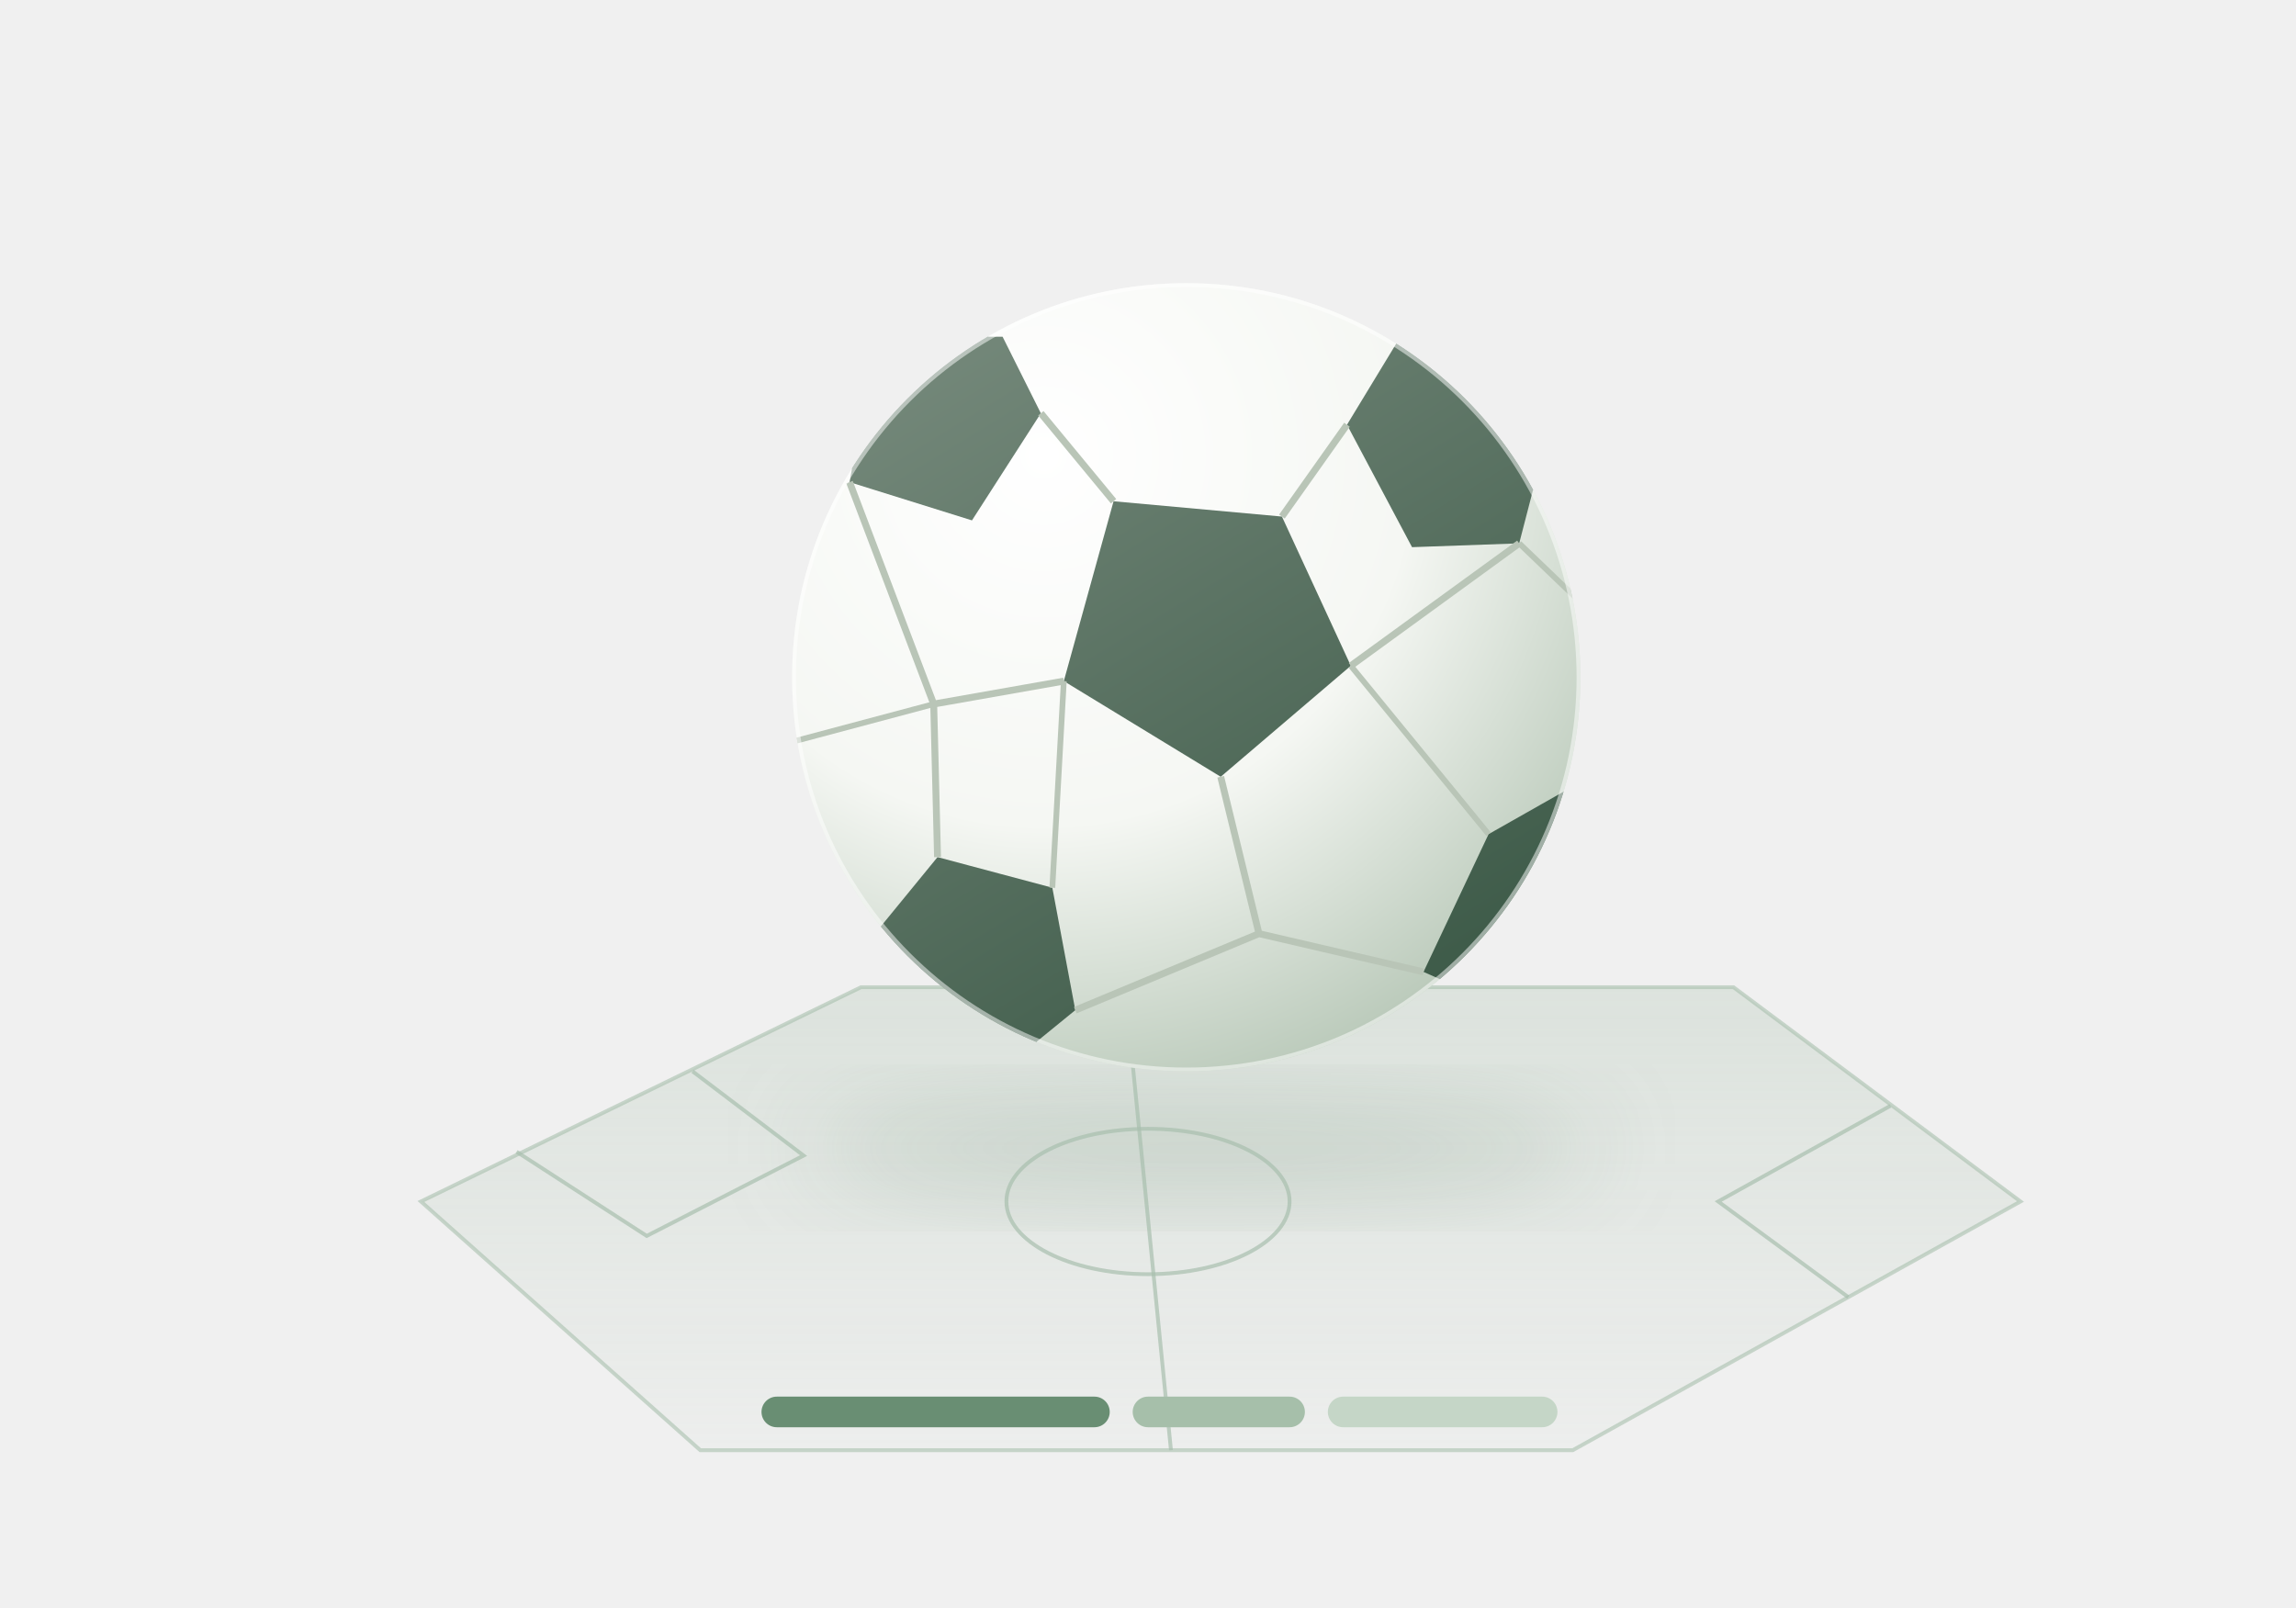
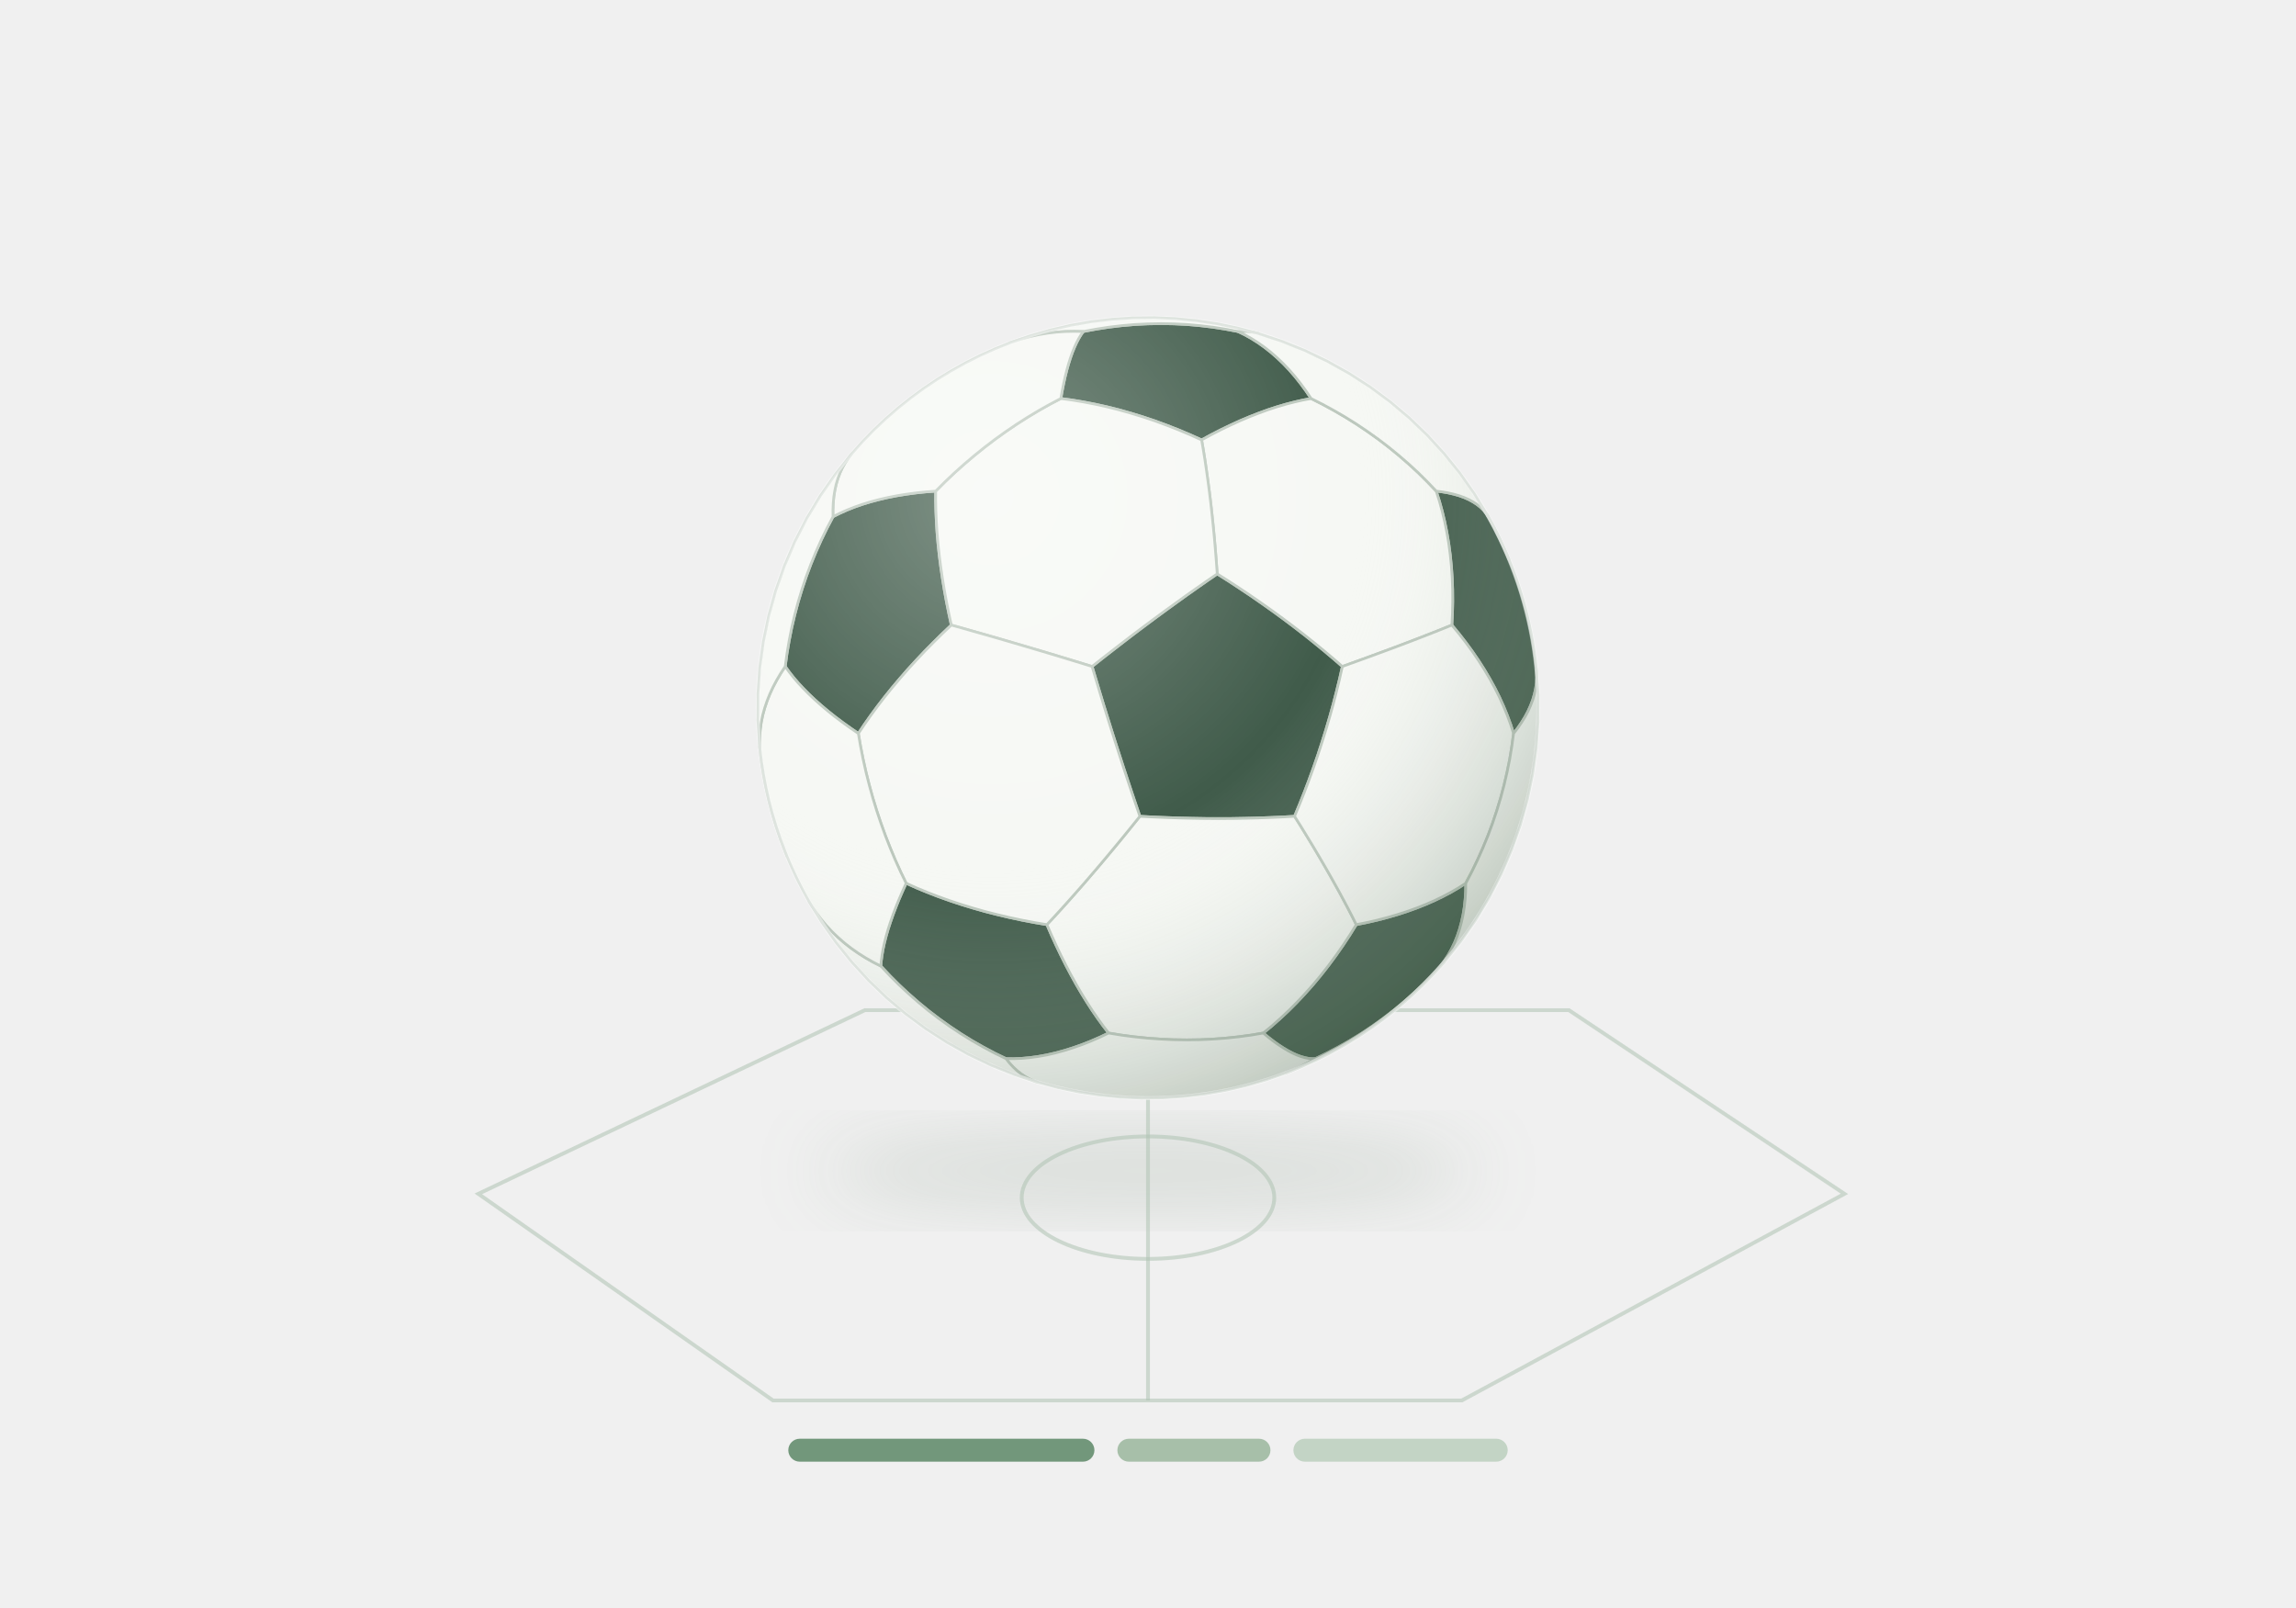
<svg xmlns="http://www.w3.org/2000/svg" width="600" height="420" viewBox="0 0 600 420" fill="none">
  <defs>
-     <radialGradient id="ball" cx=".32" cy=".22" r=".85">
-       <stop stop-color="#fff" />
-       <stop offset=".55" stop-color="#f5f7f3" />
-       <stop offset="1" stop-color="#b8c8b8" />
+     <radialGradient id="shade" cx=".3" cy=".23" r=".85">
+       <stop stop-color="#fff" stop-opacity=".34" />
+       <stop offset=".55" stop-color="#fff" stop-opacity="0" />
+       <stop offset="1" stop-color="#536c56" stop-opacity=".35" />
    </radialGradient>
-     <linearGradient id="panel" x1="260" y1="80" x2="370" y2="260" gradientUnits="userSpaceOnUse">
-       <stop stop-color="#74887a" />
-       <stop offset="1" stop-color="#3e5b49" />
-     </linearGradient>
-     <linearGradient id="pitch" x1="300" y1="240" x2="300" y2="390" gradientUnits="userSpaceOnUse">
-       <stop stop-color="#9eb9a2" stop-opacity=".25" />
-       <stop offset="1" stop-color="#9eb9a2" stop-opacity="0" />
-     </linearGradient>
-     <clipPath id="edge">
-       <circle cx="310" cy="177" r="103" />
-     </clipPath>
    <filter id="blur">
-       <feGaussianBlur stdDeviation="13" />
+       <feGaussianBlur stdDeviation="10" />
    </filter>
  </defs>
-   <ellipse cx="314" cy="300" rx="103" ry="18" fill="#5f8066" opacity=".18" filter="url(#blur)" />
-   <g transform="translate(0 14)">
-     <path d="M110 300L225 244H453L528 300L411 365H183Z" fill="url(#pitch)" />
-     <path d="M110 300L225 244H453L528 300L411 365H183Z" stroke="#a9bfae" stroke-opacity=".6" />
-     <path d="M294 244L306 365M135 287L169 309L210 288L181 266M494 275L449 300L483 325" stroke="#a9bfae" stroke-opacity=".7" />
-     <ellipse cx="300" cy="300" rx="37" ry="19" stroke="#a9bfae" stroke-opacity=".7" />
+   <ellipse cx="300" cy="306" rx="86" ry="13" fill="#68816b" opacity=".16" filter="url(#blur)" />
+   <g stroke="#afc3b2" stroke-opacity=".55">
+     <path d="M125 312L226 264H410L482 312L382 366H202Z" />
+     <path d="M300 264V366" />
+     <ellipse cx="300" cy="313" rx="33" ry="16" />
  </g>
-   <circle cx="310" cy="177" r="103" fill="url(#ball)" />
-   <g clip-path="url(#edge)">
-     <path d="M291 131L335 135L353 174L319 203L278 178Z" fill="url(#panel)" />
-     <path d="M229 88L262 88L272 108L254 136L222 126ZM369 83L404 115L397 142L369 143L352 111ZM389 218L419 201L425 231L399 266L372 254ZM245 224L275 232L281 264L254 286L218 257Z" fill="url(#panel)" />
-     <path d="M291 131L272 108M335 135L352 111M353 174L397 142M319 203L329 244L372 254M278 178L244 184L245 224M244 184L222 126M329 244L281 264" stroke="#b9c5b7" stroke-width="1.8" />
-     <path d="M218 257L199 196L244 184M404 115L422 166L397 142M275 232L278 178M389 218L353 174" stroke="#b9c5b7" stroke-width="1.5" />
-   </g>
-   <circle cx="310" cy="177" r="102.5" stroke="#fff" stroke-opacity=".5" />
-   <g transform="translate(199 365)">
-     <rect width="91" height="8" rx="4" fill="#698e73" />
-     <rect x="97" width="45" height="8" rx="4" fill="#a6bfaa" />
-     <rect x="148" width="60" height="8" rx="4" fill="#c5d6c7" />
+   <path d="M285.39 174.18L286.35 177.39L287.33 180.66L288.33 183.95L289.36 187.27L290.40 190.60L291.46 193.94L292.53 197.26L293.60 200.56L294.68 203.83L295.75 207.05L296.82 210.22L297.88 213.33L301.26 213.51L304.67 213.65L308.11 213.77L311.57 213.85L315.02 213.91L318.47 213.92L321.90 213.91L325.29 213.85L328.64 213.77L331.93 213.65L335.15 213.51L338.30 213.33L339.59 210.22L340.85 207.05L342.07 203.83L343.26 200.56L344.40 197.26L345.48 193.94L346.52 190.60L347.50 187.27L348.42 183.95L349.27 180.66L350.07 177.39L350.79 174.18L348.37 172.08L345.87 169.98L343.29 167.87L340.64 165.76L337.93 163.67L335.17 161.60L332.37 159.56L329.53 157.55L326.68 155.58L323.81 153.66L320.95 151.79L318.09 149.99L315.46 151.79L312.79 153.66L310.07 155.58L307.33 157.55L304.56 159.56L301.78 161.60L299.00 163.67L296.22 165.76L293.47 167.87L290.74 169.98L288.04 172.08Z" fill="#405b4a" stroke="#bcc8bd" stroke-width=".7" stroke-linejoin="round" />
+   <path d="M283.10 86.64L282.50 87.49L281.91 88.46L281.34 89.55L280.79 90.76L280.25 92.08L279.74 93.52L279.25 95.06L278.79 96.70L278.35 98.44L277.95 100.27L277.57 102.18L277.22 104.15L280.16 104.55L283.16 105.05L286.20 105.64L289.28 106.32L292.39 107.10L295.52 107.98L298.65 108.94L301.78 109.99L304.88 111.13L307.97 112.34L311.01 113.62L314.01 114.97L316.49 113.62L318.99 112.34L321.49 111.13L323.98 109.99L326.46 108.94L328.91 107.98L331.32 107.10L333.70 106.32L336.02 105.64L338.29 105.05L340.49 104.55L342.62 104.15L341.29 102.18L339.89 100.27L338.44 98.44L336.93 96.70L335.37 95.06L333.76 93.52L332.12 92.08L330.44 90.76L328.73 89.55L327.01 88.46L325.27 87.49L323.52 86.64L320.28 86.03L316.97 85.51L313.62 85.11L310.23 84.81L306.81 84.64L303.38 84.58L299.94 84.64L296.51 84.81L293.09 85.11L289.72 85.51L286.38 86.03Z" fill="#405b4a" stroke="#bcc8bd" stroke-width=".7" stroke-linejoin="round" />
+   <path d="M354.43 241.65L352.73 244.39L350.96 247.08L349.11 249.73L347.19 252.33L345.21 254.85L343.17 257.31L341.07 259.67L338.94 261.94L336.77 264.12L334.57 266.18L332.36 268.14L330.13 269.98L331.46 271.08L332.77 272.09L334.05 273.01L335.31 273.83L336.53 274.56L337.70 275.18L338.84 275.70L339.92 276.10L340.96 276.40L341.94 276.60L342.86 276.68L343.73 276.67L346.74 275.22L349.74 273.64L352.71 271.96L355.64 270.16L358.52 268.25L361.34 266.24L364.08 264.14L366.75 261.94L369.32 259.67L371.80 257.33L374.17 254.93L376.43 252.47L377.46 251.08L378.42 249.60L379.30 248.03L380.10 246.38L380.80 244.65L381.41 242.84L381.92 240.97L382.34 239.03L382.66 237.05L382.88 235.01L383.01 232.94L383.04 230.83L381.16 232.03L379.17 233.19L377.07 234.30L374.87 235.36L372.57 236.37L370.18 237.32L367.70 238.21L365.16 239.03L362.54 239.79L359.88 240.48L357.17 241.10Z" fill="#405b4a" stroke="#bcc8bd" stroke-width=".7" stroke-linejoin="round" />
+   <path d="M236.80 230.83L235.85 232.94L234.95 235.01L234.13 237.05L233.38 239.03L232.70 240.97L232.09 242.84L231.57 244.65L231.13 246.38L230.77 248.03L230.50 249.60L230.30 251.08L230.18 252.47L232.49 254.93L234.89 257.33L237.40 259.67L239.99 261.94L242.66 264.14L245.41 266.24L248.22 268.25L251.09 270.16L254.00 271.96L256.95 273.64L259.91 275.22L262.89 276.67L264.90 276.68L266.98 276.60L269.12 276.40L271.30 276.10L273.53 275.70L275.80 275.18L278.09 274.56L280.41 273.83L282.74 273.01L285.07 272.09L287.39 271.08L289.71 269.98L288.29 268.14L286.87 266.18L285.45 264.12L284.04 261.94L282.64 259.67L281.26 257.31L279.90 254.85L278.57 252.33L277.27 249.73L276.00 247.08L274.77 244.39L273.58 241.65L270.33 241.10L267.08 240.48L263.83 239.79L260.60 239.03L257.40 238.21L254.25 237.32L251.15 236.37L248.11 235.36L245.15 234.30L242.27 233.19L239.48 232.03Z" fill="#405b4a" stroke="#bcc8bd" stroke-width=".7" stroke-linejoin="round" />
+   <path d="M375.32 128.35L376.14 130.93L376.88 133.60L377.54 136.35L378.11 139.18L378.60 142.08L378.99 145.03L379.29 148.03L379.50 151.07L379.61 154.13L379.63 157.21L379.56 160.29L379.41 163.36L381.26 165.60L383.04 167.89L384.74 170.21L386.36 172.58L387.88 174.96L389.31 177.37L390.63 179.78L391.84 182.19L392.93 184.60L393.91 186.99L394.78 189.35L395.53 191.69L396.63 190.26L397.62 188.81L398.52 187.35L399.31 185.87L399.98 184.38L400.54 182.89L400.98 181.40L401.30 179.92L401.50 178.46L401.59 177.01L401.55 175.58L401.50 174.94L401.23 172.48L400.89 170.03L400.50 167.58L400.05 165.15L399.54 162.72L398.97 160.31L398.34 157.92L397.65 155.54L396.91 153.18L396.11 150.83L395.25 148.51L394.34 146.21L393.48 144.19L392.05 141.06L390.53 138.00L388.92 135.03L388.34 134.16L387.65 133.33L386.86 132.55L385.96 131.83L384.95 131.17L383.85 130.57L382.64 130.03L381.34 129.56L379.95 129.16L378.48 128.82L376.94 128.55Z" fill="#405b4a" stroke="#bcc8bd" stroke-width=".7" stroke-linejoin="round" />
+   <path d="M217.69 135.03L216.13 138.00L214.64 141.06L213.24 144.19L211.92 147.40L210.70 150.66L209.59 153.97L208.58 157.32L207.68 160.69L206.89 164.07L206.22 167.46L205.65 170.83L205.20 174.18L206.21 175.58L207.33 177.01L208.57 178.46L209.93 179.92L211.39 181.40L212.96 182.89L214.64 184.38L216.41 185.87L218.27 187.35L220.21 188.81L222.23 190.26L224.31 191.69L225.87 189.35L227.53 186.99L229.29 184.60L231.15 182.19L233.09 179.78L235.12 177.37L237.22 174.96L239.40 172.58L241.63 170.21L243.92 167.89L246.24 165.60L248.60 163.36L247.94 160.29L247.32 157.21L246.76 154.13L246.26 151.07L245.82 148.03L245.44 145.03L245.12 142.08L244.87 139.18L244.69 136.35L244.57 133.60L244.51 130.93L244.52 128.35L241.92 128.55L239.36 128.82L236.84 129.16L234.38 129.56L231.98 130.03L229.66 130.57L227.42 131.17L225.27 131.83L223.22 132.55L221.27 133.33L219.43 134.16Z" fill="#405b4a" stroke="#bcc8bd" stroke-width=".7" stroke-linejoin="round" />
+   <path d="M205.66 223.79L205.19 222.60L203.96 219.34L202.84 216.03L201.83 212.68L200.94 209.31L200.18 205.93L199.53 202.54L199.00 199.17L198.59 195.82L198.50 195.06L198.77 197.52L199.11 199.97L199.50 202.42L199.95 204.85L200.46 207.28L201.03 209.69L201.66 212.08L202.35 214.46L203.09 216.82L203.89 219.17L204.75 221.49Z" fill="#405b4a" stroke="#bcc8bd" stroke-width=".7" stroke-linejoin="round" />
+   <path d="M314.01 114.97L314.44 117.47L314.86 120.07L315.26 122.77L315.65 125.56L316.03 128.43L316.39 131.38L316.72 134.38L317.04 137.45L317.34 140.55L317.61 143.68L317.86 146.83L318.09 149.99L320.95 151.79L323.81 153.66L326.68 155.58L329.53 157.55L332.37 159.56L335.17 161.60L337.93 163.67L340.64 165.76L343.29 167.87L345.87 169.98L348.37 172.08L350.79 174.18L353.51 173.20L356.20 172.23L358.85 171.26L361.45 170.30L364.00 169.36L366.47 168.43L368.86 167.52L371.17 166.63L373.38 165.77L375.50 164.94L377.51 164.13L379.41 163.36L379.56 160.29L379.63 157.21L379.61 154.13L379.50 151.07L379.29 148.03L378.99 145.03L378.60 142.08L378.11 139.18L377.54 136.35L376.88 133.60L376.14 130.93L375.32 128.35L373.05 125.96L370.68 123.61L368.20 121.32L365.62 119.08L362.95 116.90L360.21 114.80L357.39 112.79L354.52 110.86L351.59 109.03L348.62 107.30L345.63 105.67L342.62 104.15L340.49 104.55L338.29 105.05L336.02 105.64L333.70 106.32L331.32 107.10L328.91 107.98L326.46 108.94L323.98 109.99L321.49 111.13L318.99 112.34L316.49 113.62Z" fill="#f6f8f4" stroke="#bcc8bd" stroke-width=".7" stroke-linejoin="round" />
+   <path d="M244.52 128.35L244.51 130.93L244.57 133.60L244.69 136.35L244.87 139.18L245.12 142.08L245.44 145.03L245.82 148.03L246.26 151.07L246.76 154.13L247.32 157.21L247.94 160.29L248.60 163.36L251.37 164.13L254.21 164.94L257.14 165.77L260.14 166.63L263.20 167.52L266.30 168.43L269.45 169.36L272.63 170.30L275.82 171.26L279.02 172.23L282.21 173.20L285.39 174.18L288.04 172.08L290.74 169.98L293.47 167.87L296.22 165.76L299.00 163.67L301.78 161.60L304.56 159.56L307.33 157.55L310.07 155.58L312.79 153.66L315.46 151.79L318.09 149.99L317.86 146.83L317.61 143.68L317.34 140.55L317.04 137.45L316.72 134.38L316.39 131.38L316.03 128.43L315.65 125.56L315.26 122.77L314.86 120.07L314.44 117.47L314.01 114.97L311.01 113.62L307.97 112.34L304.88 111.13L301.78 109.99L298.65 108.94L295.52 107.98L292.39 107.10L289.28 106.32L286.20 105.64L283.16 105.05L280.16 104.55L277.22 104.15L274.33 105.67L271.44 107.30L268.56 109.03L265.69 110.86L262.85 112.79L260.05 114.80L257.29 116.90L254.59 119.08L251.95 121.32L249.39 123.61L246.91 125.96Z" fill="#f6f8f4" stroke="#bcc8bd" stroke-width=".7" stroke-linejoin="round" />
+   <path d="M297.88 213.33L295.83 215.88L293.76 218.43L291.68 220.96L289.59 223.47L287.51 225.95L285.43 228.38L283.38 230.77L281.34 233.09L279.34 235.35L277.38 237.53L275.46 239.63L273.58 241.65L274.77 244.39L276.00 247.08L277.27 249.73L278.57 252.33L279.90 254.85L281.26 257.31L282.64 259.67L284.04 261.94L285.45 264.12L286.87 266.18L288.29 268.14L289.71 269.98L293.03 270.52L296.40 270.96L299.81 271.31L303.24 271.56L306.68 271.72L310.13 271.77L313.56 271.72L316.97 271.56L320.34 271.31L323.66 270.96L326.93 270.52L330.13 269.98L332.36 268.14L334.57 266.18L336.77 264.12L338.94 261.94L341.07 259.67L343.17 257.31L345.21 254.85L347.19 252.33L349.11 249.73L350.96 247.08L352.73 244.39L354.43 241.65L353.42 239.63L352.34 237.53L351.18 235.35L349.97 233.09L348.68 230.77L347.34 228.38L345.94 225.95L344.49 223.47L343.00 220.96L341.46 218.43L339.90 215.88L338.30 213.33L335.15 213.51L331.93 213.65L328.64 213.77L325.29 213.85L321.90 213.91L318.47 213.92L315.02 213.91L311.57 213.85L308.11 213.77L304.67 213.65L301.26 213.51Z" fill="#f6f8f4" stroke="#bcc8bd" stroke-width=".7" stroke-linejoin="round" />
+   <path d="M350.79 174.18L350.07 177.39L349.27 180.66L348.42 183.95L347.50 187.27L346.52 190.60L345.48 193.94L344.40 197.26L343.26 200.56L342.07 203.83L340.85 207.05L339.59 210.22L338.30 213.33L339.90 215.88L341.46 218.43L343.00 220.96L344.49 223.47L345.94 225.95L347.34 228.38L348.68 230.77L349.97 233.09L351.18 235.35L352.34 237.53L353.42 239.63L354.43 241.65L357.17 241.10L359.88 240.48L362.54 239.79L365.16 239.03L367.70 238.21L370.18 237.32L372.57 236.37L374.87 235.36L377.07 234.30L379.17 233.19L381.16 232.03L383.04 230.83L384.61 227.84L386.10 224.76L387.51 221.61L388.83 218.40L390.05 215.13L391.16 211.81L392.17 208.47L393.07 205.10L393.85 201.73L394.53 198.36L395.08 195.01L395.53 191.69L394.78 189.35L393.91 186.99L392.93 184.60L391.84 182.19L390.63 179.78L389.31 177.37L387.88 174.96L386.36 172.58L384.74 170.21L383.04 167.89L381.26 165.60L379.41 163.36L377.51 164.13L375.50 164.94L373.38 165.77L371.17 166.63L368.86 167.52L366.47 168.43L364.00 169.36L361.45 170.30L358.85 171.26L356.20 172.23L353.51 173.20Z" fill="#f6f8f4" stroke="#bcc8bd" stroke-width=".7" stroke-linejoin="round" />
+   <path d="M248.60 163.36L246.24 165.60L243.92 167.89L241.63 170.21L239.40 172.58L237.22 174.96L235.12 177.37L233.09 179.78L231.15 182.19L229.29 184.60L227.53 186.99L225.87 189.35L224.31 191.69L224.88 195.01L225.54 198.36L226.29 201.73L227.14 205.10L228.07 208.47L229.09 211.81L230.20 215.13L231.38 218.40L232.64 221.61L233.96 224.76L235.35 227.84L236.80 230.83L239.48 232.03L242.27 233.19L245.15 234.30L248.11 235.36L251.15 236.37L254.25 237.32L257.40 238.21L260.60 239.03L263.83 239.79L267.08 240.48L270.33 241.10L273.58 241.65L275.46 239.63L277.38 237.53L279.34 235.35L281.34 233.09L283.38 230.77L285.43 228.38L287.51 225.95L289.59 223.47L291.68 220.96L293.76 218.43L295.83 215.88L297.88 213.33L296.82 210.22L295.75 207.05L294.68 203.83L293.60 200.56L292.53 197.26L291.46 193.94L290.40 190.60L289.36 187.27L288.33 183.95L287.33 180.66L286.35 177.39L285.39 174.18L282.21 173.20L279.02 172.23L275.82 171.26L272.63 170.30L269.45 169.36L266.30 168.43L263.20 167.52L260.14 166.63L257.14 165.77L254.21 164.94L251.37 164.13Z" fill="#f6f8f4" stroke="#bcc8bd" stroke-width=".7" stroke-linejoin="round" />
+   <path d="M289.71 269.98L287.39 271.08L285.07 272.09L282.74 273.01L280.41 273.83L278.09 274.56L275.80 275.18L273.53 275.70L271.30 276.10L269.12 276.40L266.98 276.60L264.90 276.68L262.89 276.67L263.79 277.81L264.75 278.85L265.76 279.80L266.81 280.64L267.91 281.38L269.05 282.01L270.22 282.52L271.22 282.86L276.54 284.27L281.93 285.39L287.37 286.21L292.85 286.75L298.34 286.99L303.85 286.93L309.34 286.57L314.80 285.92L320.23 284.97L325.59 283.74L330.88 282.21L336.08 280.41L337.60 279.80L339.71 278.85L341.75 277.81L343.73 276.67L342.86 276.68L341.94 276.60L340.96 276.40L339.92 276.10L338.84 275.70L337.70 275.18L336.53 274.56L335.31 273.83L334.05 273.01L332.77 272.09L331.46 271.08L330.13 269.98L326.93 270.52L323.66 270.96L320.34 271.31L316.97 271.56L313.56 271.72L310.13 271.77L306.68 271.72L303.24 271.56L299.81 271.31L296.40 270.96L293.03 270.52Z" fill="#f6f8f4" stroke="#bcc8bd" stroke-width=".7" stroke-linejoin="round" />
+   <path d="M343.73 276.67L341.75 277.81L339.71 278.85L337.60 279.80L336.08 280.41L340.02 278.82L343.90 277.07L347.70 275.16L351.41 273.09L355.04 270.88L358.57 268.51L362.00 265.99L365.32 263.34L368.53 260.55L371.62 257.63L374.59 254.58L377.42 251.41L377.40 251.43L376.43 252.47L374.17 254.93L371.80 257.33L369.32 259.67L366.75 261.94L364.08 264.14L361.34 266.24L358.52 268.25L355.64 270.16L352.71 271.96L349.74 273.64L346.74 275.22Z" fill="#f6f8f4" stroke="#bcc8bd" stroke-width=".7" stroke-linejoin="round" />
+   <path d="M230.18 252.47L228.14 251.43L226.16 250.30L224.24 249.08L222.40 247.79L220.64 246.41L218.97 244.95L217.39 243.43L215.91 241.84L214.54 240.19L213.28 238.49L212.12 236.75L211.35 235.46L214.76 241.02L218.51 246.35L222.60 251.43L227.00 256.24L231.70 260.76L236.68 264.97L241.92 268.85L247.40 272.39L253.09 275.57L258.97 278.39L265.03 280.82L271.22 282.86L270.22 282.52L269.05 282.01L267.91 281.38L266.81 280.64L265.76 279.80L264.75 278.85L263.79 277.81L262.89 276.67L259.91 275.22L256.95 273.64L254.00 271.96L251.09 270.16L248.22 268.25L245.41 266.24L242.66 264.14L239.99 261.94L237.40 259.67L234.89 257.33L232.49 254.93Z" fill="#f6f8f4" stroke="#bcc8bd" stroke-width=".7" stroke-linejoin="round" />
+   <path d="M263.92 89.59L264.57 89.36L266.78 88.62L269.05 87.99L271.35 87.48L273.67 87.08L276.02 86.80L278.38 86.64L280.74 86.59L283.10 86.64L286.38 86.03L289.72 85.51L293.09 85.11L296.51 84.81L299.94 84.64L303.38 84.58L306.81 84.64L310.23 84.81L313.62 85.11L316.97 85.51L320.28 86.03L323.52 86.64L324.80 86.59L326.08 86.64L327.34 86.80L328.57 87.08L328.78 87.14L323.46 85.73L318.07 84.61L312.63 83.79L307.15 83.25L301.66 83.01L296.15 83.07L290.66 83.43L285.20 84.08L279.77 85.03L274.41 86.26L269.12 87.79Z" fill="#f6f8f4" stroke="#bcc8bd" stroke-width=".7" stroke-linejoin="round" />
+   <path d="M328.78 87.14L328.57 87.08L327.34 86.80L326.08 86.64L324.80 86.59L323.52 86.64L325.27 87.49L327.01 88.46L328.73 89.55L330.44 90.76L332.12 92.08L333.76 93.52L335.37 95.06L336.93 96.70L338.44 98.44L339.89 100.27L341.29 102.18L342.62 104.15L345.63 105.67L348.62 107.30L351.59 109.03L354.52 110.86L357.39 112.79L360.21 114.80L362.95 116.90L365.62 119.08L368.20 121.32L370.68 123.61L373.05 125.96L375.32 128.35L376.94 128.55L378.48 128.82L379.95 129.16L381.34 129.56L382.64 130.03L383.85 130.57L384.95 131.17L385.96 131.83L386.86 132.55L387.65 133.33L388.34 134.16L388.92 135.03L388.65 134.54L385.24 128.98L381.49 123.65L377.40 118.57L373.00 113.76L368.30 109.24L363.32 105.03L358.08 101.15L352.60 97.61L346.91 94.43L341.03 91.61L334.97 89.18Z" fill="#f6f8f4" stroke="#bcc8bd" stroke-width=".7" stroke-linejoin="round" />
+   <path d="M222.58 118.59L221.70 119.70L220.88 120.92L220.15 122.21L219.51 123.59L218.97 125.05L218.51 126.57L218.16 128.16L217.90 129.81L217.74 131.51L217.67 133.25L217.69 135.03L219.43 134.16L221.27 133.33L223.22 132.55L225.27 131.83L227.42 131.17L229.66 130.57L231.98 130.03L234.38 129.56L236.84 129.16L239.36 128.82L241.92 128.55L244.52 128.35L246.91 125.96L249.39 123.61L251.95 121.32L254.59 119.08L257.29 116.90L260.05 114.80L262.85 112.79L265.69 110.86L268.56 109.03L271.44 107.30L274.33 105.67L277.22 104.15L277.57 102.18L277.95 100.27L278.35 98.44L278.79 96.70L279.25 95.06L279.74 93.52L280.25 92.08L280.79 90.76L281.34 89.55L281.91 88.46L282.50 87.49L283.10 86.64L280.74 86.59L278.38 86.64L276.02 86.80L273.67 87.08L271.35 87.48L269.05 87.99L266.78 88.62L264.57 89.36L263.92 89.59L259.98 91.18L256.10 92.93L252.30 94.84L248.59 96.91L244.96 99.12L241.43 101.49L238.00 104.01L234.68 106.66L231.47 109.45L228.38 112.37L225.41 115.42Z" fill="#f6f8f4" stroke="#bcc8bd" stroke-width=".7" stroke-linejoin="round" />
+   <path d="M401.50 174.94L401.55 175.58L401.59 177.01L401.50 178.46L401.30 179.92L400.98 181.40L400.54 182.89L399.98 184.38L399.31 185.87L398.52 187.35L397.62 188.81L396.63 190.26L395.53 191.69L395.08 195.01L394.53 198.36L393.85 201.73L393.07 205.10L392.17 208.47L391.16 211.81L390.05 215.13L388.83 218.40L387.51 221.61L386.10 224.76L384.61 227.84L383.04 230.83L383.01 232.94L382.88 235.01L382.66 237.05L382.34 239.03L381.92 240.97L381.41 242.84L380.80 244.65L380.10 246.38L379.30 248.03L378.42 249.60L377.46 251.08L376.43 252.47L377.40 251.43L377.42 251.41L381.71 246.05L385.63 240.42L389.17 234.53L392.30 228.42L395.01 222.11L397.29 215.64L399.13 209.03L400.52 202.30L401.46 195.50L401.93 188.66L401.95 181.79Z" fill="#f6f8f4" stroke="#bcc8bd" stroke-width=".7" stroke-linejoin="round" />
+   <path d="M388.65 134.54L388.92 135.03L390.53 138.00L392.05 141.06L393.48 144.19L394.34 146.21L393.92 145.21L393.49 144.21L393.05 143.22L392.60 142.24L392.15 141.26L391.68 140.28L391.20 139.31L390.71 138.35L390.21 137.39L389.70 136.44L389.18 135.49Z" fill="#f6f8f4" stroke="#bcc8bd" stroke-width=".7" stroke-linejoin="round" />
+   <path d="M205.20 174.18L204.05 175.93L203.00 177.70L202.04 179.51L201.19 181.33L200.46 183.16L199.84 185.00L199.33 186.84L198.95 188.67L198.68 190.49L198.54 192.30L198.51 194.07L198.59 195.82L199.00 199.17L199.53 202.54L200.18 205.93L200.94 209.31L201.83 212.68L202.84 216.03L203.96 219.34L205.19 222.60L205.66 223.79L206.08 224.79L206.51 225.79L206.95 226.78L207.40 227.76L207.85 228.74L208.32 229.72L208.80 230.69L209.29 231.65L209.79 232.61L210.30 233.56L210.82 234.51L211.35 235.46L212.12 236.75L213.28 238.49L214.54 240.19L215.91 241.84L217.39 243.43L218.97 244.95L220.64 246.41L222.40 247.79L224.24 249.08L226.16 250.30L228.14 251.43L230.18 252.47L230.30 251.08L230.50 249.60L230.77 248.03L231.13 246.38L231.57 244.65L232.09 242.84L232.70 240.97L233.38 239.03L234.13 237.05L234.95 235.01L235.85 232.94L236.80 230.83L235.35 227.84L233.96 224.76L232.64 221.61L231.38 218.40L230.20 215.13L229.09 211.81L228.07 208.47L227.14 205.10L226.29 201.73L225.54 198.36L224.88 195.01L224.31 191.69L222.23 190.26L220.21 188.81L218.27 187.35L216.41 185.87L214.64 184.38L212.96 182.89L211.39 181.40L209.93 179.92L208.57 178.46L207.33 177.01L206.21 175.58Z" fill="#f6f8f4" stroke="#bcc8bd" stroke-width=".7" stroke-linejoin="round" />
+   <path d="M198.50 195.06L198.59 195.82L198.51 194.07L198.54 192.30L198.68 190.49L198.95 188.67L199.33 186.84L199.84 185.00L200.46 183.16L201.19 181.33L202.04 179.51L203.00 177.70L204.05 175.93L205.20 174.18L205.65 170.83L206.22 167.46L206.89 164.07L207.68 160.69L208.58 157.32L209.59 153.97L210.70 150.66L211.92 147.40L213.24 144.19L214.64 141.06L216.13 138.00L217.69 135.03L217.67 133.25L217.74 131.51L217.90 129.81L218.16 128.16L218.51 126.57L218.97 125.05L219.51 123.59L220.15 122.21L220.88 120.92L221.70 119.70L222.58 118.59L218.29 123.95L214.37 129.58L210.83 135.47L207.70 141.58L204.99 147.89L202.71 154.36L200.87 160.97L199.48 167.70L198.54 174.50L198.07 181.34L198.05 188.21Z" fill="#f6f8f4" stroke="#bcc8bd" stroke-width=".7" stroke-linejoin="round" />
+   <circle cx="300" cy="185" r="102" fill="url(#shade)" />
+   <circle cx="300" cy="185" r="102" stroke="#fff" stroke-opacity=".5" />
+   <g transform="translate(206 376)">
+     <rect width="80" height="6" rx="3" fill="#72977b" />
+     <rect x="86" width="40" height="6" rx="3" fill="#a7bfa9" />
+     <rect x="132" width="56" height="6" rx="3" fill="#c3d4c5" />
  </g>
</svg>
